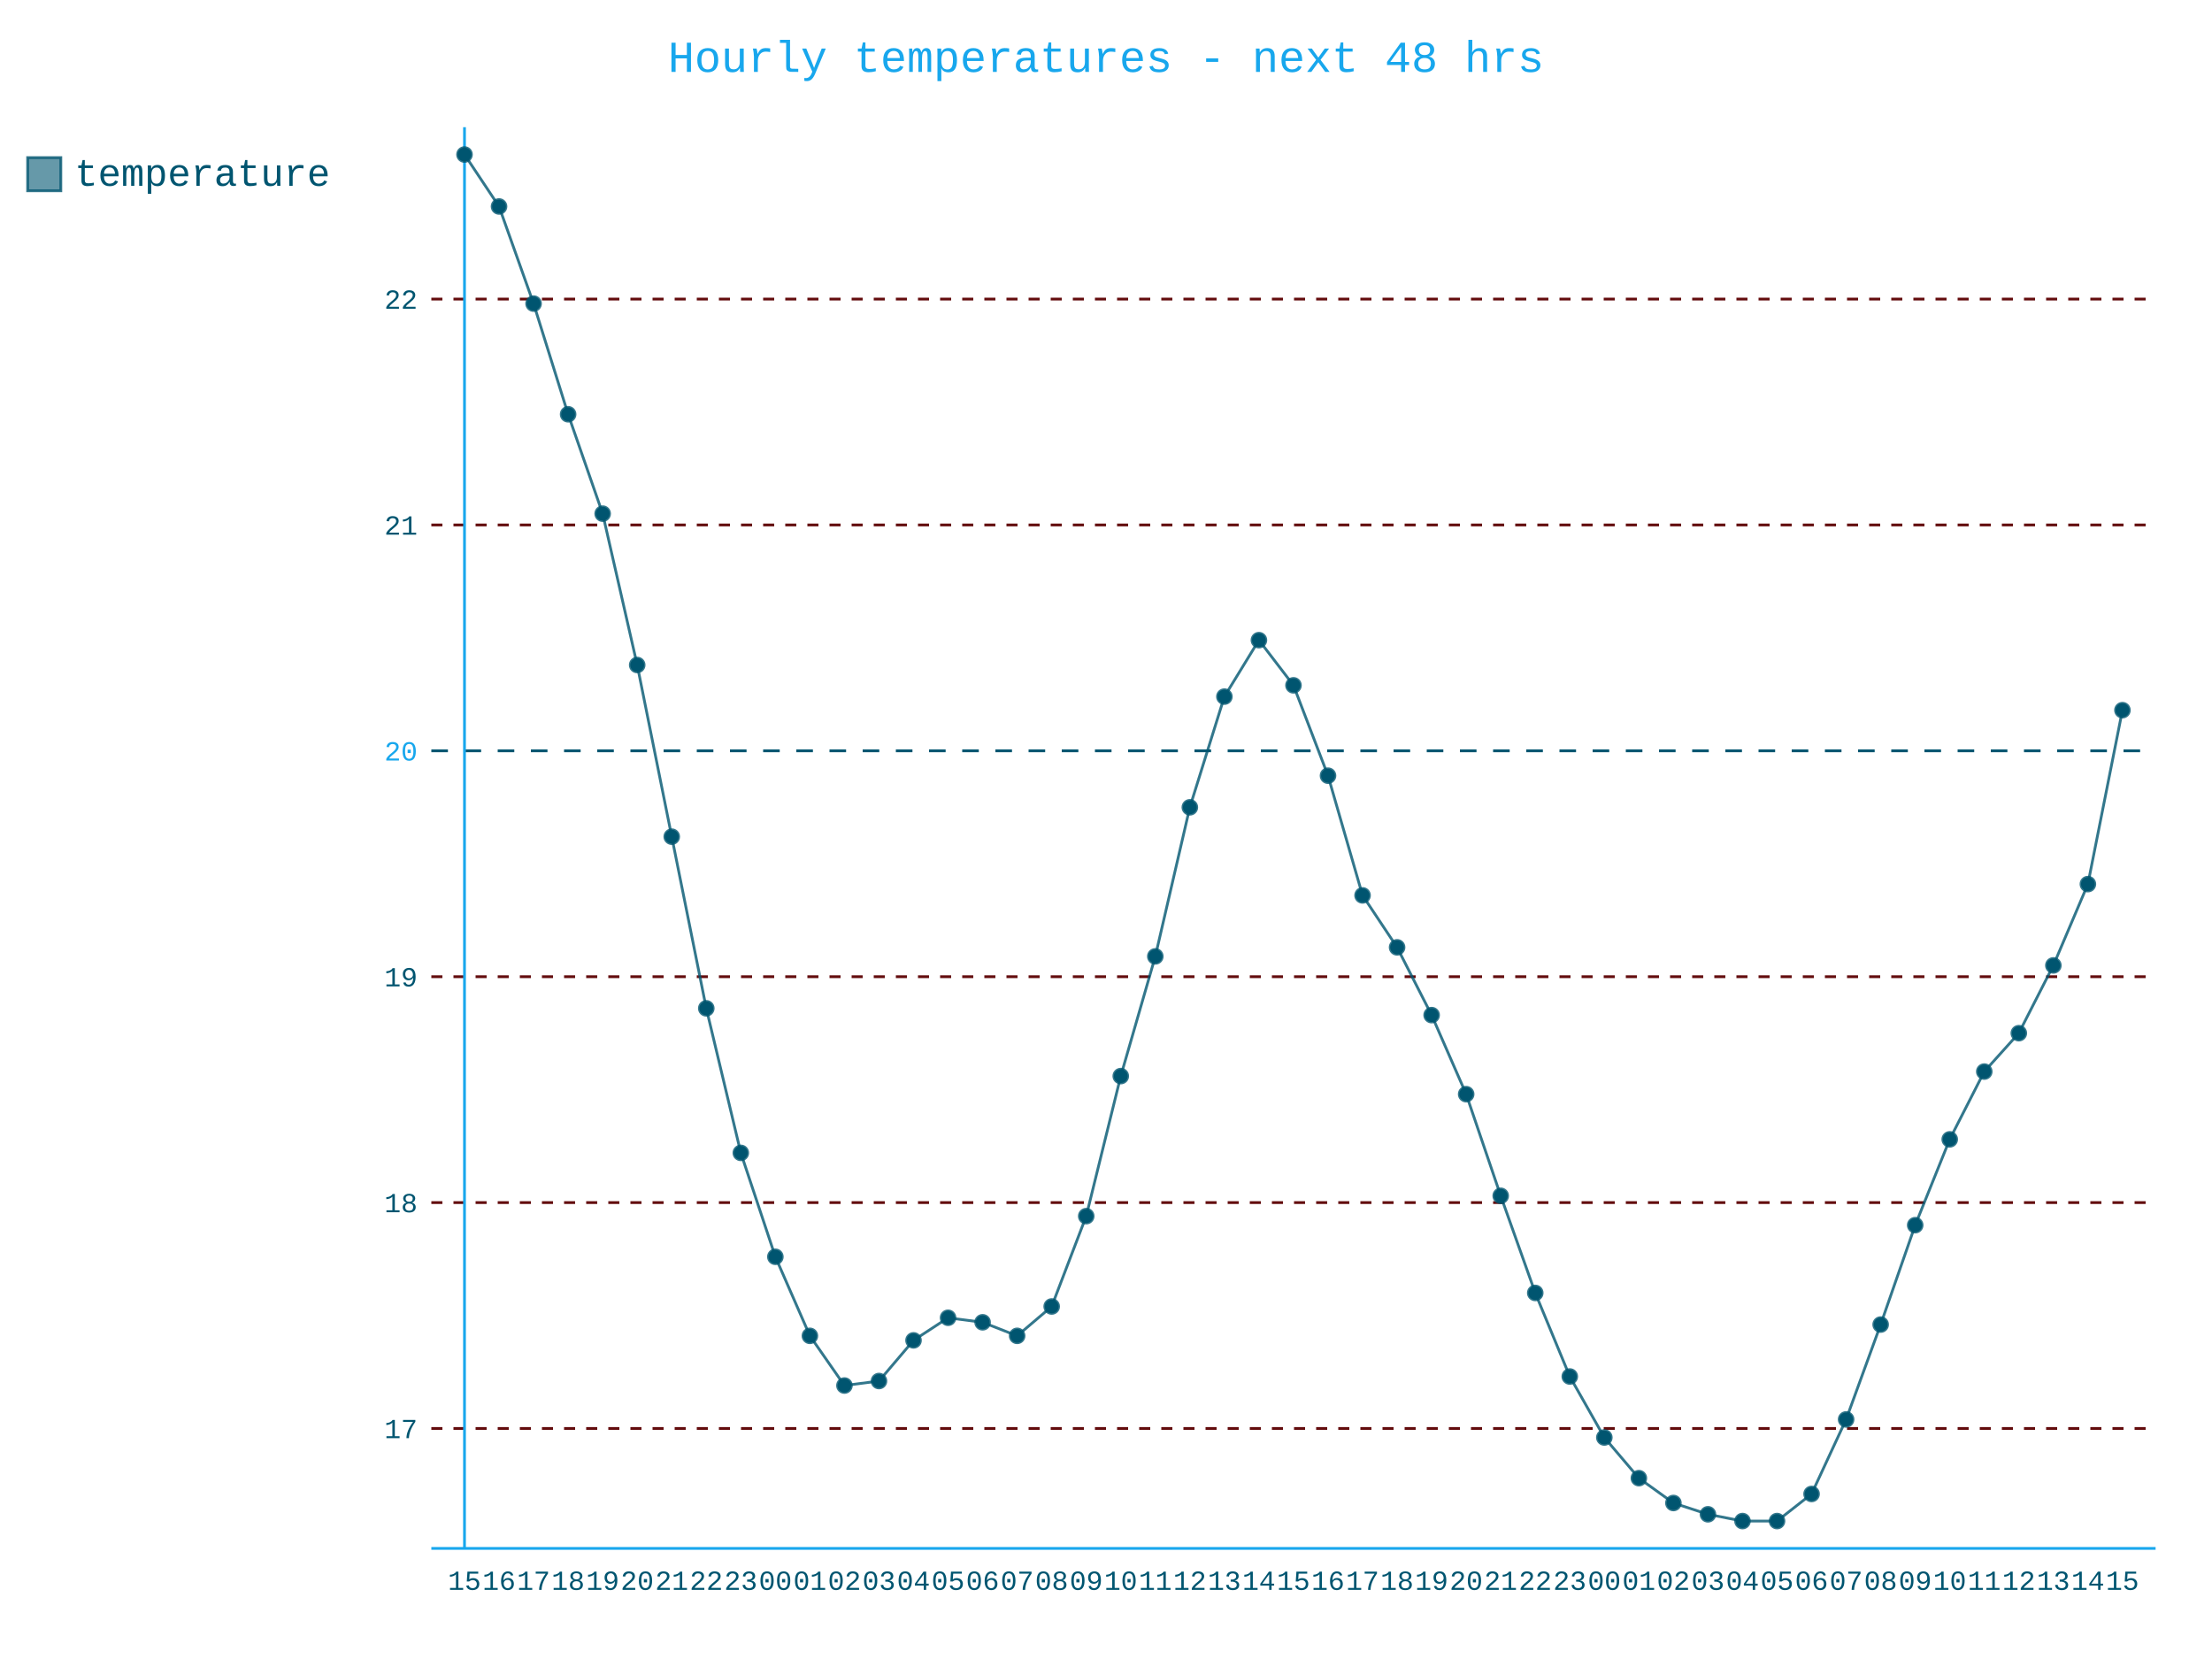
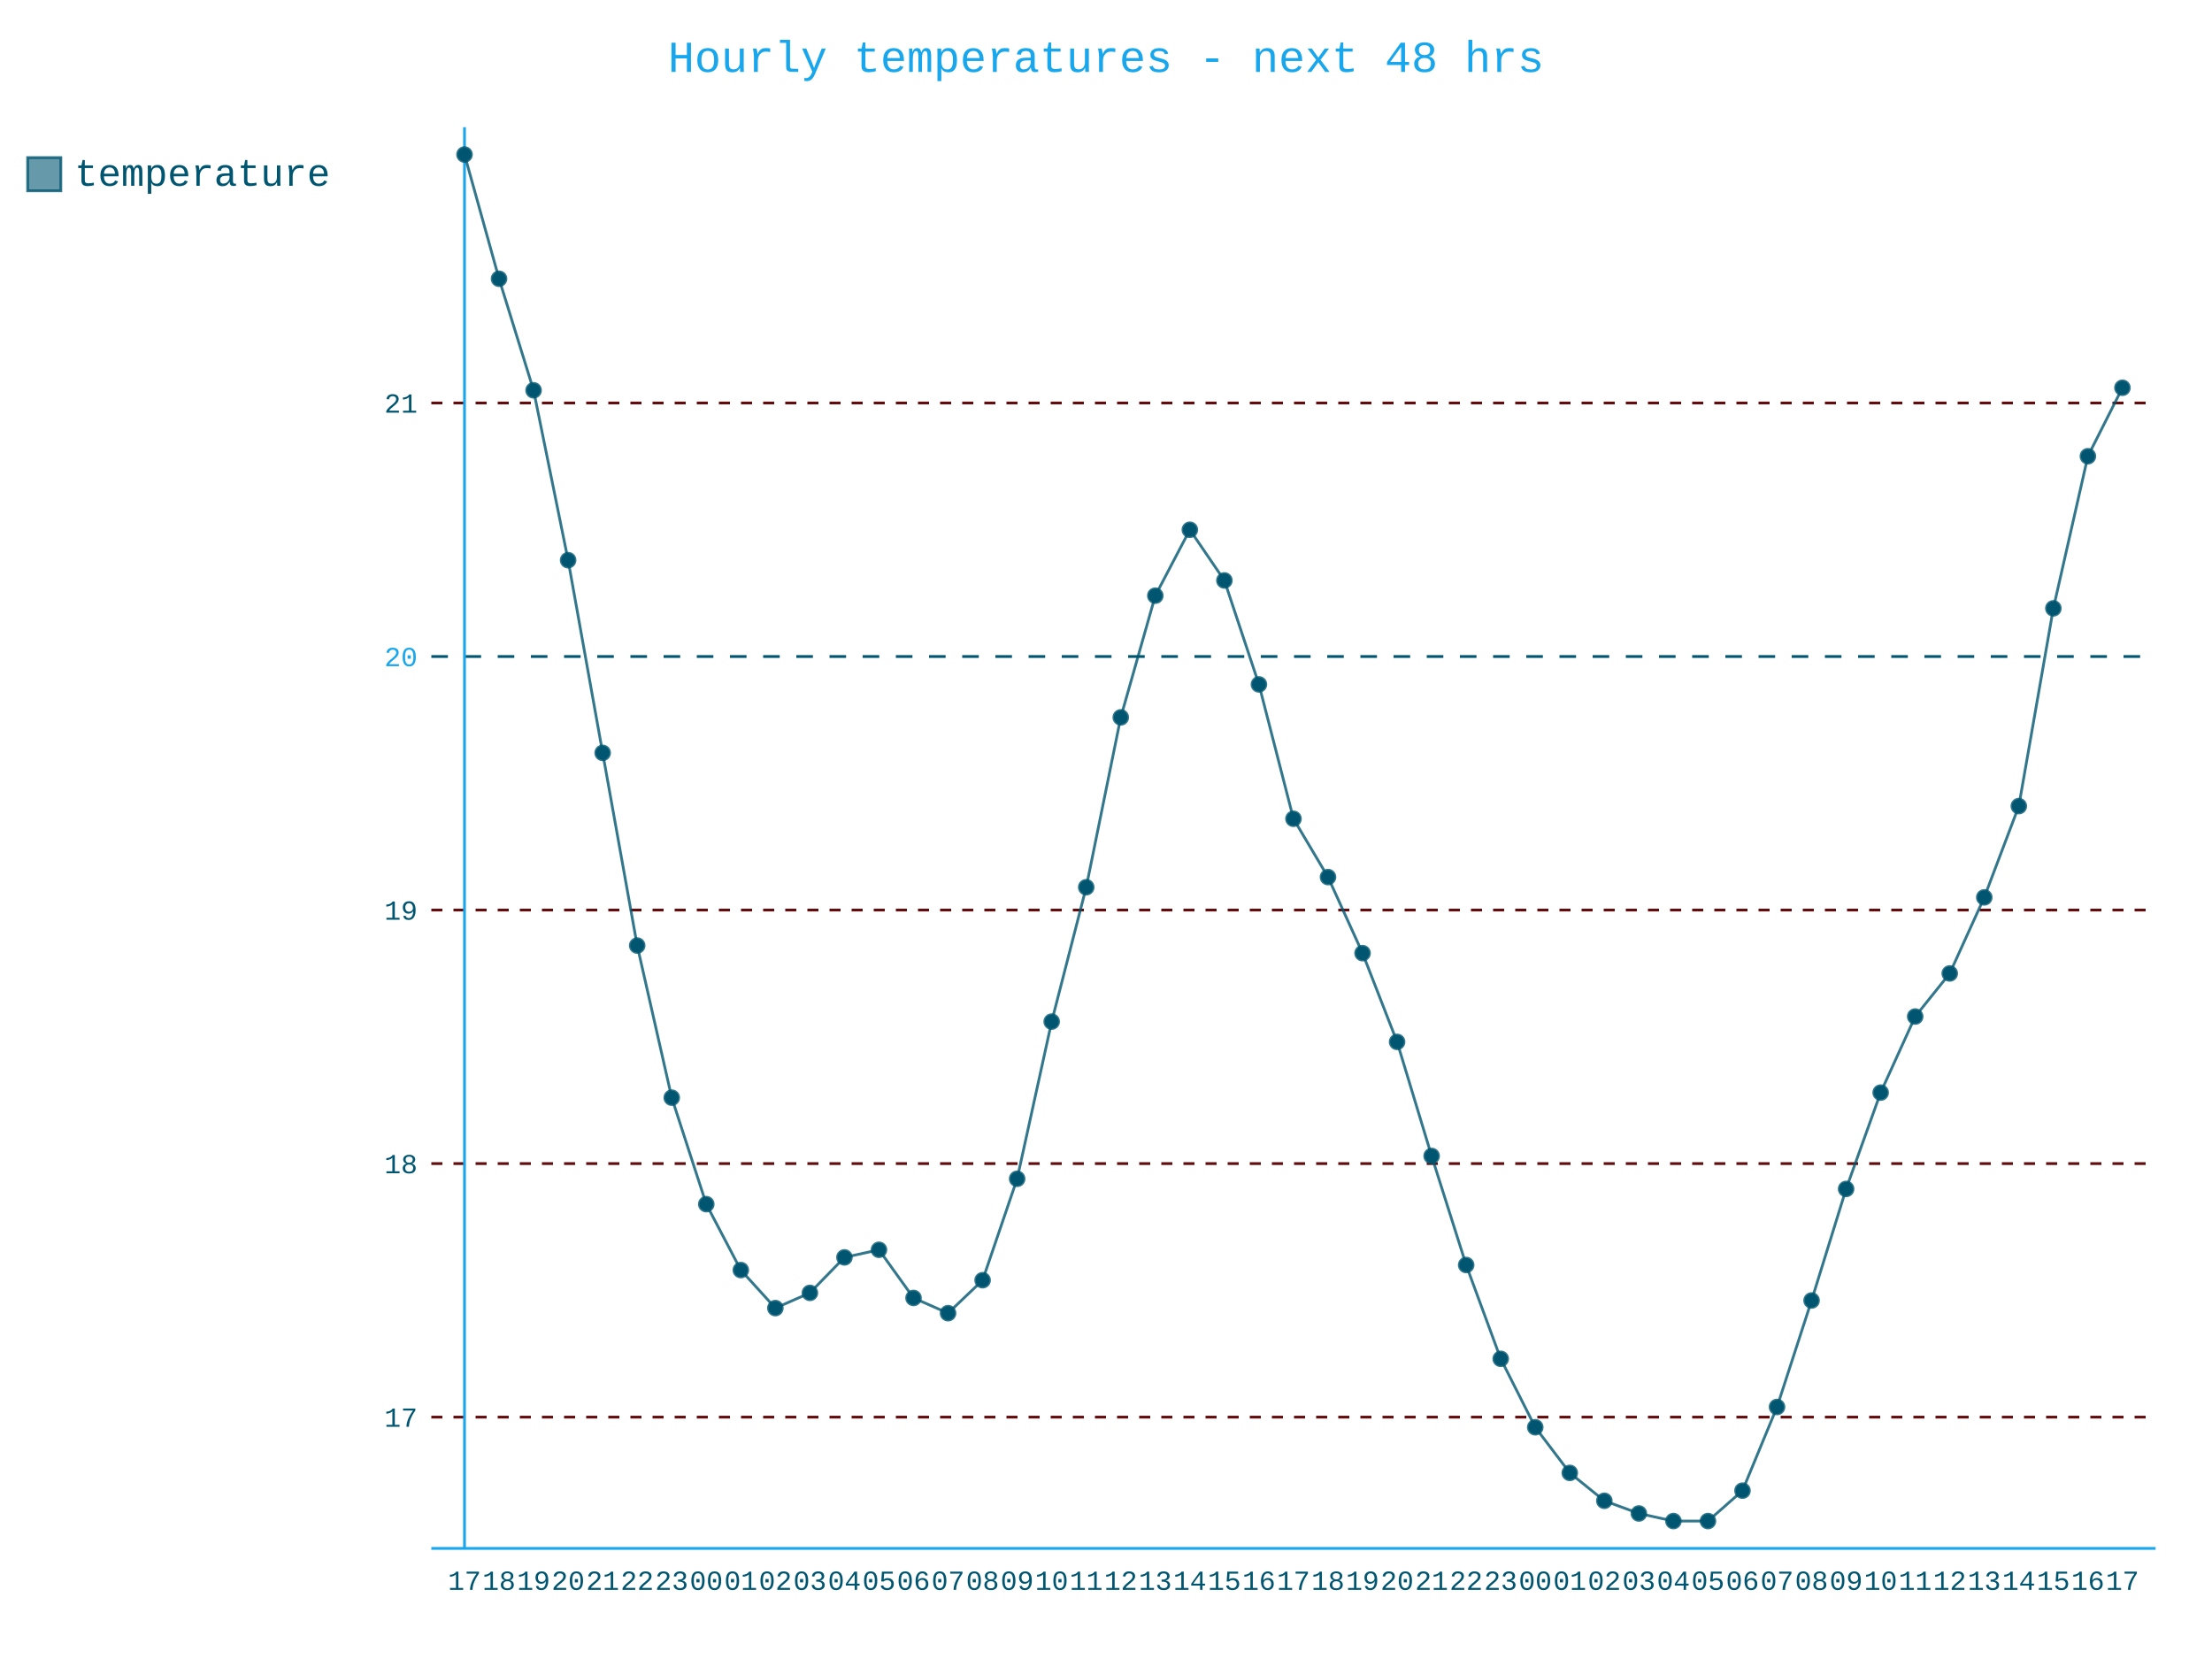
- <svg xmlns="http://www.w3.org/2000/svg" id="chart-7c306107-2ef1-4b0f-901f-8c0a912ba68d" class="pygal-chart" viewBox="0 0 800 600">
+ <svg xmlns="http://www.w3.org/2000/svg" id="chart-6d5132d3-b25d-4223-a571-3beaaca9f2d0" class="pygal-chart" viewBox="0 0 800 600">
  <defs>
-     <style type="text/css">#chart-7c306107-2ef1-4b0f-901f-8c0a912ba68d{-webkit-user-select:none;-webkit-font-smoothing:antialiased;font-family:Consolas,"Liberation Mono",Menlo,Courier,monospace}#chart-7c306107-2ef1-4b0f-901f-8c0a912ba68d .title{font-family:Consolas,"Liberation Mono",Menlo,Courier,monospace;font-size:16px}#chart-7c306107-2ef1-4b0f-901f-8c0a912ba68d .legends .legend text{font-family:Consolas,"Liberation Mono",Menlo,Courier,monospace;font-size:14px}#chart-7c306107-2ef1-4b0f-901f-8c0a912ba68d .axis text{font-family:Consolas,"Liberation Mono",Menlo,Courier,monospace;font-size:10px}#chart-7c306107-2ef1-4b0f-901f-8c0a912ba68d .axis text.major{font-family:Consolas,"Liberation Mono",Menlo,Courier,monospace;font-size:10px}#chart-7c306107-2ef1-4b0f-901f-8c0a912ba68d .text-overlay text.value{font-family:Consolas,"Liberation Mono",Menlo,Courier,monospace;font-size:16px}#chart-7c306107-2ef1-4b0f-901f-8c0a912ba68d .text-overlay text.label{font-family:Consolas,"Liberation Mono",Menlo,Courier,monospace;font-size:10px}#chart-7c306107-2ef1-4b0f-901f-8c0a912ba68d .tooltip{font-family:Consolas,"Liberation Mono",Menlo,Courier,monospace;font-size:14px}#chart-7c306107-2ef1-4b0f-901f-8c0a912ba68d text.no_data{font-family:Consolas,"Liberation Mono",Menlo,Courier,monospace;font-size:64px}
- #chart-7c306107-2ef1-4b0f-901f-8c0a912ba68d{background-color:transparent}#chart-7c306107-2ef1-4b0f-901f-8c0a912ba68d path,#chart-7c306107-2ef1-4b0f-901f-8c0a912ba68d line,#chart-7c306107-2ef1-4b0f-901f-8c0a912ba68d rect,#chart-7c306107-2ef1-4b0f-901f-8c0a912ba68d circle{-webkit-transition:400ms ease-in;-moz-transition:400ms ease-in;transition:400ms ease-in}#chart-7c306107-2ef1-4b0f-901f-8c0a912ba68d .graph &gt; .background{fill:transparent}#chart-7c306107-2ef1-4b0f-901f-8c0a912ba68d .plot &gt; .background{fill:transparent}#chart-7c306107-2ef1-4b0f-901f-8c0a912ba68d .graph{fill:#005570}#chart-7c306107-2ef1-4b0f-901f-8c0a912ba68d text.no_data{fill:#18a7ed}#chart-7c306107-2ef1-4b0f-901f-8c0a912ba68d .title{fill:#18a7ed}#chart-7c306107-2ef1-4b0f-901f-8c0a912ba68d .legends .legend text{fill:#005570}#chart-7c306107-2ef1-4b0f-901f-8c0a912ba68d .legends .legend:hover text{fill:#18a7ed}#chart-7c306107-2ef1-4b0f-901f-8c0a912ba68d .axis .line{stroke:#18a7ed}#chart-7c306107-2ef1-4b0f-901f-8c0a912ba68d .axis .guide.line{stroke:#630C0D}#chart-7c306107-2ef1-4b0f-901f-8c0a912ba68d .axis .major.line{stroke:#005570}#chart-7c306107-2ef1-4b0f-901f-8c0a912ba68d .axis text.major{fill:#18a7ed}#chart-7c306107-2ef1-4b0f-901f-8c0a912ba68d .axis.y .guides:hover .guide.line,#chart-7c306107-2ef1-4b0f-901f-8c0a912ba68d .line-graph .axis.x .guides:hover .guide.line,#chart-7c306107-2ef1-4b0f-901f-8c0a912ba68d .stackedline-graph .axis.x .guides:hover .guide.line,#chart-7c306107-2ef1-4b0f-901f-8c0a912ba68d .xy-graph .axis.x .guides:hover .guide.line{stroke:#18a7ed}#chart-7c306107-2ef1-4b0f-901f-8c0a912ba68d .axis .guides:hover text{fill:#18a7ed}#chart-7c306107-2ef1-4b0f-901f-8c0a912ba68d .reactive{fill-opacity:.6;stroke-opacity:.8}#chart-7c306107-2ef1-4b0f-901f-8c0a912ba68d .ci{stroke:#005570}#chart-7c306107-2ef1-4b0f-901f-8c0a912ba68d .reactive.active,#chart-7c306107-2ef1-4b0f-901f-8c0a912ba68d .active .reactive{fill-opacity:.9;stroke-opacity:.9;stroke-width:4}#chart-7c306107-2ef1-4b0f-901f-8c0a912ba68d .ci .reactive.active{stroke-width:1.5}#chart-7c306107-2ef1-4b0f-901f-8c0a912ba68d .series text{fill:#18a7ed}#chart-7c306107-2ef1-4b0f-901f-8c0a912ba68d .tooltip rect{fill:transparent;stroke:#18a7ed;-webkit-transition:opacity 400ms ease-in;-moz-transition:opacity 400ms ease-in;transition:opacity 400ms ease-in}#chart-7c306107-2ef1-4b0f-901f-8c0a912ba68d .tooltip .label{fill:#005570}#chart-7c306107-2ef1-4b0f-901f-8c0a912ba68d .tooltip .label{fill:#005570}#chart-7c306107-2ef1-4b0f-901f-8c0a912ba68d .tooltip .legend{font-size:.8em;fill:#630C0D}#chart-7c306107-2ef1-4b0f-901f-8c0a912ba68d .tooltip .x_label{font-size:.6em;fill:#18a7ed}#chart-7c306107-2ef1-4b0f-901f-8c0a912ba68d .tooltip .xlink{font-size:.5em;text-decoration:underline}#chart-7c306107-2ef1-4b0f-901f-8c0a912ba68d .tooltip .value{font-size:1.5em}#chart-7c306107-2ef1-4b0f-901f-8c0a912ba68d .bound{font-size:.5em}#chart-7c306107-2ef1-4b0f-901f-8c0a912ba68d .max-value{font-size:.75em;fill:#630C0D}#chart-7c306107-2ef1-4b0f-901f-8c0a912ba68d .map-element{fill:transparent;stroke:#630C0D !important}#chart-7c306107-2ef1-4b0f-901f-8c0a912ba68d .map-element .reactive{fill-opacity:inherit;stroke-opacity:inherit}#chart-7c306107-2ef1-4b0f-901f-8c0a912ba68d .color-0,#chart-7c306107-2ef1-4b0f-901f-8c0a912ba68d .color-0 a:visited{stroke:#005570;fill:#005570}#chart-7c306107-2ef1-4b0f-901f-8c0a912ba68d .text-overlay .color-0 text{fill:black}
- #chart-7c306107-2ef1-4b0f-901f-8c0a912ba68d text.no_data{text-anchor:middle}#chart-7c306107-2ef1-4b0f-901f-8c0a912ba68d .guide.line{fill:none}#chart-7c306107-2ef1-4b0f-901f-8c0a912ba68d .centered{text-anchor:middle}#chart-7c306107-2ef1-4b0f-901f-8c0a912ba68d .title{text-anchor:middle}#chart-7c306107-2ef1-4b0f-901f-8c0a912ba68d .legends .legend text{fill-opacity:1}#chart-7c306107-2ef1-4b0f-901f-8c0a912ba68d .axis.x text{text-anchor:middle}#chart-7c306107-2ef1-4b0f-901f-8c0a912ba68d .axis.x:not(.web) text[transform]{text-anchor:start}#chart-7c306107-2ef1-4b0f-901f-8c0a912ba68d .axis.x:not(.web) text[transform].backwards{text-anchor:end}#chart-7c306107-2ef1-4b0f-901f-8c0a912ba68d .axis.y text{text-anchor:end}#chart-7c306107-2ef1-4b0f-901f-8c0a912ba68d .axis.y text[transform].backwards{text-anchor:start}#chart-7c306107-2ef1-4b0f-901f-8c0a912ba68d .axis.y2 text{text-anchor:start}#chart-7c306107-2ef1-4b0f-901f-8c0a912ba68d .axis.y2 text[transform].backwards{text-anchor:end}#chart-7c306107-2ef1-4b0f-901f-8c0a912ba68d .axis .guide.line{stroke-dasharray:4,4}#chart-7c306107-2ef1-4b0f-901f-8c0a912ba68d .axis .major.guide.line{stroke-dasharray:6,6}#chart-7c306107-2ef1-4b0f-901f-8c0a912ba68d .horizontal .axis.y .guide.line,#chart-7c306107-2ef1-4b0f-901f-8c0a912ba68d .horizontal .axis.y2 .guide.line,#chart-7c306107-2ef1-4b0f-901f-8c0a912ba68d .vertical .axis.x .guide.line{opacity:0}#chart-7c306107-2ef1-4b0f-901f-8c0a912ba68d .horizontal .axis.always_show .guide.line,#chart-7c306107-2ef1-4b0f-901f-8c0a912ba68d .vertical .axis.always_show .guide.line{opacity:1 !important}#chart-7c306107-2ef1-4b0f-901f-8c0a912ba68d .axis.y .guides:hover .guide.line,#chart-7c306107-2ef1-4b0f-901f-8c0a912ba68d .axis.y2 .guides:hover .guide.line,#chart-7c306107-2ef1-4b0f-901f-8c0a912ba68d .axis.x .guides:hover .guide.line{opacity:1}#chart-7c306107-2ef1-4b0f-901f-8c0a912ba68d .axis .guides:hover text{opacity:1}#chart-7c306107-2ef1-4b0f-901f-8c0a912ba68d .nofill{fill:none}#chart-7c306107-2ef1-4b0f-901f-8c0a912ba68d .subtle-fill{fill-opacity:.2}#chart-7c306107-2ef1-4b0f-901f-8c0a912ba68d .dot{stroke-width:1px;fill-opacity:1}#chart-7c306107-2ef1-4b0f-901f-8c0a912ba68d .dot.active{stroke-width:5px}#chart-7c306107-2ef1-4b0f-901f-8c0a912ba68d .dot.negative{fill:transparent}#chart-7c306107-2ef1-4b0f-901f-8c0a912ba68d text,#chart-7c306107-2ef1-4b0f-901f-8c0a912ba68d tspan{stroke:none !important}#chart-7c306107-2ef1-4b0f-901f-8c0a912ba68d .series text.active{opacity:1}#chart-7c306107-2ef1-4b0f-901f-8c0a912ba68d .tooltip rect{fill-opacity:.95;stroke-width:.5}#chart-7c306107-2ef1-4b0f-901f-8c0a912ba68d .tooltip text{fill-opacity:1}#chart-7c306107-2ef1-4b0f-901f-8c0a912ba68d .showable{visibility:hidden}#chart-7c306107-2ef1-4b0f-901f-8c0a912ba68d .showable.shown{visibility:visible}#chart-7c306107-2ef1-4b0f-901f-8c0a912ba68d .gauge-background{fill:rgba(229,229,229,1);stroke:none}#chart-7c306107-2ef1-4b0f-901f-8c0a912ba68d .bg-lines{stroke:transparent;stroke-width:2px}</style>
+     <style type="text/css">#chart-6d5132d3-b25d-4223-a571-3beaaca9f2d0{-webkit-user-select:none;-webkit-font-smoothing:antialiased;font-family:Consolas,"Liberation Mono",Menlo,Courier,monospace}#chart-6d5132d3-b25d-4223-a571-3beaaca9f2d0 .title{font-family:Consolas,"Liberation Mono",Menlo,Courier,monospace;font-size:16px}#chart-6d5132d3-b25d-4223-a571-3beaaca9f2d0 .legends .legend text{font-family:Consolas,"Liberation Mono",Menlo,Courier,monospace;font-size:14px}#chart-6d5132d3-b25d-4223-a571-3beaaca9f2d0 .axis text{font-family:Consolas,"Liberation Mono",Menlo,Courier,monospace;font-size:10px}#chart-6d5132d3-b25d-4223-a571-3beaaca9f2d0 .axis text.major{font-family:Consolas,"Liberation Mono",Menlo,Courier,monospace;font-size:10px}#chart-6d5132d3-b25d-4223-a571-3beaaca9f2d0 .text-overlay text.value{font-family:Consolas,"Liberation Mono",Menlo,Courier,monospace;font-size:16px}#chart-6d5132d3-b25d-4223-a571-3beaaca9f2d0 .text-overlay text.label{font-family:Consolas,"Liberation Mono",Menlo,Courier,monospace;font-size:10px}#chart-6d5132d3-b25d-4223-a571-3beaaca9f2d0 .tooltip{font-family:Consolas,"Liberation Mono",Menlo,Courier,monospace;font-size:14px}#chart-6d5132d3-b25d-4223-a571-3beaaca9f2d0 text.no_data{font-family:Consolas,"Liberation Mono",Menlo,Courier,monospace;font-size:64px}
+ #chart-6d5132d3-b25d-4223-a571-3beaaca9f2d0{background-color:transparent}#chart-6d5132d3-b25d-4223-a571-3beaaca9f2d0 path,#chart-6d5132d3-b25d-4223-a571-3beaaca9f2d0 line,#chart-6d5132d3-b25d-4223-a571-3beaaca9f2d0 rect,#chart-6d5132d3-b25d-4223-a571-3beaaca9f2d0 circle{-webkit-transition:400ms ease-in;-moz-transition:400ms ease-in;transition:400ms ease-in}#chart-6d5132d3-b25d-4223-a571-3beaaca9f2d0 .graph &gt; .background{fill:transparent}#chart-6d5132d3-b25d-4223-a571-3beaaca9f2d0 .plot &gt; .background{fill:transparent}#chart-6d5132d3-b25d-4223-a571-3beaaca9f2d0 .graph{fill:#005570}#chart-6d5132d3-b25d-4223-a571-3beaaca9f2d0 text.no_data{fill:#18a7ed}#chart-6d5132d3-b25d-4223-a571-3beaaca9f2d0 .title{fill:#18a7ed}#chart-6d5132d3-b25d-4223-a571-3beaaca9f2d0 .legends .legend text{fill:#005570}#chart-6d5132d3-b25d-4223-a571-3beaaca9f2d0 .legends .legend:hover text{fill:#18a7ed}#chart-6d5132d3-b25d-4223-a571-3beaaca9f2d0 .axis .line{stroke:#18a7ed}#chart-6d5132d3-b25d-4223-a571-3beaaca9f2d0 .axis .guide.line{stroke:#630C0D}#chart-6d5132d3-b25d-4223-a571-3beaaca9f2d0 .axis .major.line{stroke:#005570}#chart-6d5132d3-b25d-4223-a571-3beaaca9f2d0 .axis text.major{fill:#18a7ed}#chart-6d5132d3-b25d-4223-a571-3beaaca9f2d0 .axis.y .guides:hover .guide.line,#chart-6d5132d3-b25d-4223-a571-3beaaca9f2d0 .line-graph .axis.x .guides:hover .guide.line,#chart-6d5132d3-b25d-4223-a571-3beaaca9f2d0 .stackedline-graph .axis.x .guides:hover .guide.line,#chart-6d5132d3-b25d-4223-a571-3beaaca9f2d0 .xy-graph .axis.x .guides:hover .guide.line{stroke:#18a7ed}#chart-6d5132d3-b25d-4223-a571-3beaaca9f2d0 .axis .guides:hover text{fill:#18a7ed}#chart-6d5132d3-b25d-4223-a571-3beaaca9f2d0 .reactive{fill-opacity:.6;stroke-opacity:.8}#chart-6d5132d3-b25d-4223-a571-3beaaca9f2d0 .ci{stroke:#005570}#chart-6d5132d3-b25d-4223-a571-3beaaca9f2d0 .reactive.active,#chart-6d5132d3-b25d-4223-a571-3beaaca9f2d0 .active .reactive{fill-opacity:.9;stroke-opacity:.9;stroke-width:4}#chart-6d5132d3-b25d-4223-a571-3beaaca9f2d0 .ci .reactive.active{stroke-width:1.5}#chart-6d5132d3-b25d-4223-a571-3beaaca9f2d0 .series text{fill:#18a7ed}#chart-6d5132d3-b25d-4223-a571-3beaaca9f2d0 .tooltip rect{fill:transparent;stroke:#18a7ed;-webkit-transition:opacity 400ms ease-in;-moz-transition:opacity 400ms ease-in;transition:opacity 400ms ease-in}#chart-6d5132d3-b25d-4223-a571-3beaaca9f2d0 .tooltip .label{fill:#005570}#chart-6d5132d3-b25d-4223-a571-3beaaca9f2d0 .tooltip .label{fill:#005570}#chart-6d5132d3-b25d-4223-a571-3beaaca9f2d0 .tooltip .legend{font-size:.8em;fill:#630C0D}#chart-6d5132d3-b25d-4223-a571-3beaaca9f2d0 .tooltip .x_label{font-size:.6em;fill:#18a7ed}#chart-6d5132d3-b25d-4223-a571-3beaaca9f2d0 .tooltip .xlink{font-size:.5em;text-decoration:underline}#chart-6d5132d3-b25d-4223-a571-3beaaca9f2d0 .tooltip .value{font-size:1.5em}#chart-6d5132d3-b25d-4223-a571-3beaaca9f2d0 .bound{font-size:.5em}#chart-6d5132d3-b25d-4223-a571-3beaaca9f2d0 .max-value{font-size:.75em;fill:#630C0D}#chart-6d5132d3-b25d-4223-a571-3beaaca9f2d0 .map-element{fill:transparent;stroke:#630C0D !important}#chart-6d5132d3-b25d-4223-a571-3beaaca9f2d0 .map-element .reactive{fill-opacity:inherit;stroke-opacity:inherit}#chart-6d5132d3-b25d-4223-a571-3beaaca9f2d0 .color-0,#chart-6d5132d3-b25d-4223-a571-3beaaca9f2d0 .color-0 a:visited{stroke:#005570;fill:#005570}#chart-6d5132d3-b25d-4223-a571-3beaaca9f2d0 .text-overlay .color-0 text{fill:black}
+ #chart-6d5132d3-b25d-4223-a571-3beaaca9f2d0 text.no_data{text-anchor:middle}#chart-6d5132d3-b25d-4223-a571-3beaaca9f2d0 .guide.line{fill:none}#chart-6d5132d3-b25d-4223-a571-3beaaca9f2d0 .centered{text-anchor:middle}#chart-6d5132d3-b25d-4223-a571-3beaaca9f2d0 .title{text-anchor:middle}#chart-6d5132d3-b25d-4223-a571-3beaaca9f2d0 .legends .legend text{fill-opacity:1}#chart-6d5132d3-b25d-4223-a571-3beaaca9f2d0 .axis.x text{text-anchor:middle}#chart-6d5132d3-b25d-4223-a571-3beaaca9f2d0 .axis.x:not(.web) text[transform]{text-anchor:start}#chart-6d5132d3-b25d-4223-a571-3beaaca9f2d0 .axis.x:not(.web) text[transform].backwards{text-anchor:end}#chart-6d5132d3-b25d-4223-a571-3beaaca9f2d0 .axis.y text{text-anchor:end}#chart-6d5132d3-b25d-4223-a571-3beaaca9f2d0 .axis.y text[transform].backwards{text-anchor:start}#chart-6d5132d3-b25d-4223-a571-3beaaca9f2d0 .axis.y2 text{text-anchor:start}#chart-6d5132d3-b25d-4223-a571-3beaaca9f2d0 .axis.y2 text[transform].backwards{text-anchor:end}#chart-6d5132d3-b25d-4223-a571-3beaaca9f2d0 .axis .guide.line{stroke-dasharray:4,4}#chart-6d5132d3-b25d-4223-a571-3beaaca9f2d0 .axis .major.guide.line{stroke-dasharray:6,6}#chart-6d5132d3-b25d-4223-a571-3beaaca9f2d0 .horizontal .axis.y .guide.line,#chart-6d5132d3-b25d-4223-a571-3beaaca9f2d0 .horizontal .axis.y2 .guide.line,#chart-6d5132d3-b25d-4223-a571-3beaaca9f2d0 .vertical .axis.x .guide.line{opacity:0}#chart-6d5132d3-b25d-4223-a571-3beaaca9f2d0 .horizontal .axis.always_show .guide.line,#chart-6d5132d3-b25d-4223-a571-3beaaca9f2d0 .vertical .axis.always_show .guide.line{opacity:1 !important}#chart-6d5132d3-b25d-4223-a571-3beaaca9f2d0 .axis.y .guides:hover .guide.line,#chart-6d5132d3-b25d-4223-a571-3beaaca9f2d0 .axis.y2 .guides:hover .guide.line,#chart-6d5132d3-b25d-4223-a571-3beaaca9f2d0 .axis.x .guides:hover .guide.line{opacity:1}#chart-6d5132d3-b25d-4223-a571-3beaaca9f2d0 .axis .guides:hover text{opacity:1}#chart-6d5132d3-b25d-4223-a571-3beaaca9f2d0 .nofill{fill:none}#chart-6d5132d3-b25d-4223-a571-3beaaca9f2d0 .subtle-fill{fill-opacity:.2}#chart-6d5132d3-b25d-4223-a571-3beaaca9f2d0 .dot{stroke-width:1px;fill-opacity:1}#chart-6d5132d3-b25d-4223-a571-3beaaca9f2d0 .dot.active{stroke-width:5px}#chart-6d5132d3-b25d-4223-a571-3beaaca9f2d0 .dot.negative{fill:transparent}#chart-6d5132d3-b25d-4223-a571-3beaaca9f2d0 text,#chart-6d5132d3-b25d-4223-a571-3beaaca9f2d0 tspan{stroke:none !important}#chart-6d5132d3-b25d-4223-a571-3beaaca9f2d0 .series text.active{opacity:1}#chart-6d5132d3-b25d-4223-a571-3beaaca9f2d0 .tooltip rect{fill-opacity:.95;stroke-width:.5}#chart-6d5132d3-b25d-4223-a571-3beaaca9f2d0 .tooltip text{fill-opacity:1}#chart-6d5132d3-b25d-4223-a571-3beaaca9f2d0 .showable{visibility:hidden}#chart-6d5132d3-b25d-4223-a571-3beaaca9f2d0 .showable.shown{visibility:visible}#chart-6d5132d3-b25d-4223-a571-3beaaca9f2d0 .gauge-background{fill:rgba(229,229,229,1);stroke:none}#chart-6d5132d3-b25d-4223-a571-3beaaca9f2d0 .bg-lines{stroke:transparent;stroke-width:2px}</style>
  </defs>
  <g class="graph line-graph vertical">
    <rect class="background" height="600" width="800" x="0" y="0" />
    <g class="plot" transform="translate(156, 46)">
      <rect class="background" height="514" width="623.6" x="0" y="0" />
      <g class="axis y always_show">
        <path class="line" d="M0 514 h623.6" />
        <g class="guides">
-           <path class="guide line" d="M0 470.622 h623.6" />
-           <text class="" x="-5" y="474.122">17</text>
-         </g>
-         <g class="guides">
-           <path class="guide line" d="M0 388.931 h623.6" />
-           <text class="" x="-5" y="392.431">18</text>
-         </g>
-         <g class="guides">
-           <path class="guide line" d="M0 307.24 h623.6" />
-           <text class="" x="-5" y="310.74">19</text>
-         </g>
-         <g class="guides">
-           <path class="major guide line" d="M0 225.549 h623.6" />
-           <text class="major" x="-5" y="229.049">20</text>
-         </g>
-         <g class="guides">
-           <path class="guide line" d="M0 143.858 h623.6" />
-           <text class="" x="-5" y="147.358">21</text>
-         </g>
-         <g class="guides">
-           <path class="guide line" d="M0 62.167 h623.6" />
-           <text class="" x="-5" y="65.667">22</text>
+           <path class="guide line" d="M0 466.521 h623.6" />
+           <text class="" x="-5" y="470.021">17</text>
+         </g>
+         <g class="guides">
+           <path class="guide line" d="M0 374.827 h623.6" />
+           <text class="" x="-5" y="378.327">18</text>
+         </g>
+         <g class="guides">
+           <path class="guide line" d="M0 283.133 h623.6" />
+           <text class="" x="-5" y="286.633">19</text>
+         </g>
+         <g class="guides">
+           <path class="major guide line" d="M0 191.439 h623.6" />
+           <text class="major" x="-5" y="194.939">20</text>
+         </g>
+         <g class="guides">
+           <path class="guide line" d="M0 99.745 h623.6" />
+           <text class="" x="-5" y="103.245">21</text>
        </g>
      </g>
      <g class="axis x">
        <g class="guides">
          <path class="line" d="M11.992 0 v514" />
-           <text class="" x="11.992" y="529.0">15</text>
+           <text class="" x="11.992" y="529.0">17</text>
        </g>
        <g class="guides">
          <path class="guide line" d="M24.484 0 v514" />
-           <text class="" x="24.484" y="529.0">16</text>
+           <text class="" x="24.484" y="529.0">18</text>
        </g>
        <g class="guides">
          <path class="guide line" d="M36.976 0 v514" />
-           <text class="" x="36.976" y="529.0">17</text>
+           <text class="" x="36.976" y="529.0">19</text>
        </g>
        <g class="guides">
          <path class="guide line" d="M49.468 0 v514" />
-           <text class="" x="49.468" y="529.0">18</text>
+           <text class="" x="49.468" y="529.0">20</text>
        </g>
        <g class="guides">
          <path class="guide line" d="M61.96 0 v514" />
-           <text class="" x="61.96" y="529.0">19</text>
+           <text class="" x="61.96" y="529.0">21</text>
        </g>
        <g class="guides">
          <path class="guide line" d="M74.452 0 v514" />
-           <text class="" x="74.452" y="529.0">20</text>
+           <text class="" x="74.452" y="529.0">22</text>
        </g>
        <g class="guides">
          <path class="guide line" d="M86.944 0 v514" />
-           <text class="" x="86.944" y="529.0">21</text>
+           <text class="" x="86.944" y="529.0">23</text>
        </g>
        <g class="guides">
          <path class="guide line" d="M99.436 0 v514" />
-           <text class="" x="99.436" y="529.0">22</text>
+           <text class="" x="99.436" y="529.0">00</text>
        </g>
        <g class="guides">
          <path class="guide line" d="M111.928 0 v514" />
-           <text class="" x="111.928" y="529.0">23</text>
+           <text class="" x="111.928" y="529.0">01</text>
        </g>
        <g class="guides">
          <path class="guide line" d="M124.42 0 v514" />
-           <text class="" x="124.42" y="529.0">00</text>
+           <text class="" x="124.42" y="529.0">02</text>
        </g>
        <g class="guides">
          <path class="guide line" d="M136.912 0 v514" />
-           <text class="" x="136.912" y="529.0">01</text>
+           <text class="" x="136.912" y="529.0">03</text>
        </g>
        <g class="guides">
          <path class="guide line" d="M149.404 0 v514" />
-           <text class="" x="149.404" y="529.0">02</text>
+           <text class="" x="149.404" y="529.0">04</text>
        </g>
        <g class="guides">
          <path class="guide line" d="M161.896 0 v514" />
-           <text class="" x="161.896" y="529.0">03</text>
+           <text class="" x="161.896" y="529.0">05</text>
        </g>
        <g class="guides">
          <path class="guide line" d="M174.388 0 v514" />
-           <text class="" x="174.388" y="529.0">04</text>
+           <text class="" x="174.388" y="529.0">06</text>
        </g>
        <g class="guides">
          <path class="guide line" d="M186.88 0 v514" />
-           <text class="" x="186.88" y="529.0">05</text>
+           <text class="" x="186.88" y="529.0">07</text>
        </g>
        <g class="guides">
          <path class="guide line" d="M199.372 0 v514" />
-           <text class="" x="199.372" y="529.0">06</text>
+           <text class="" x="199.372" y="529.0">08</text>
        </g>
        <g class="guides">
          <path class="guide line" d="M211.864 0 v514" />
-           <text class="" x="211.864" y="529.0">07</text>
+           <text class="" x="211.864" y="529.0">09</text>
        </g>
        <g class="guides">
          <path class="guide line" d="M224.356 0 v514" />
-           <text class="" x="224.356" y="529.0">08</text>
+           <text class="" x="224.356" y="529.0">10</text>
        </g>
        <g class="guides">
          <path class="guide line" d="M236.848 0 v514" />
-           <text class="" x="236.848" y="529.0">09</text>
+           <text class="" x="236.848" y="529.0">11</text>
        </g>
        <g class="guides">
          <path class="guide line" d="M249.34 0 v514" />
-           <text class="" x="249.34" y="529.0">10</text>
+           <text class="" x="249.34" y="529.0">12</text>
        </g>
        <g class="guides">
          <path class="guide line" d="M261.832 0 v514" />
-           <text class="" x="261.832" y="529.0">11</text>
+           <text class="" x="261.832" y="529.0">13</text>
        </g>
        <g class="guides">
          <path class="guide line" d="M274.324 0 v514" />
-           <text class="" x="274.324" y="529.0">12</text>
+           <text class="" x="274.324" y="529.0">14</text>
        </g>
        <g class="guides">
          <path class="guide line" d="M286.816 0 v514" />
-           <text class="" x="286.816" y="529.0">13</text>
+           <text class="" x="286.816" y="529.0">15</text>
        </g>
        <g class="guides">
          <path class="guide line" d="M299.308 0 v514" />
-           <text class="" x="299.308" y="529.0">14</text>
+           <text class="" x="299.308" y="529.0">16</text>
        </g>
        <g class="guides">
          <path class="guide line" d="M311.8 0 v514" />
-           <text class="" x="311.8" y="529.0">15</text>
+           <text class="" x="311.8" y="529.0">17</text>
        </g>
        <g class="guides">
          <path class="guide line" d="M324.292 0 v514" />
-           <text class="" x="324.292" y="529.0">16</text>
+           <text class="" x="324.292" y="529.0">18</text>
        </g>
        <g class="guides">
          <path class="guide line" d="M336.784 0 v514" />
-           <text class="" x="336.784" y="529.0">17</text>
+           <text class="" x="336.784" y="529.0">19</text>
        </g>
        <g class="guides">
          <path class="guide line" d="M349.276 0 v514" />
-           <text class="" x="349.276" y="529.0">18</text>
+           <text class="" x="349.276" y="529.0">20</text>
        </g>
        <g class="guides">
          <path class="guide line" d="M361.768 0 v514" />
-           <text class="" x="361.768" y="529.0">19</text>
+           <text class="" x="361.768" y="529.0">21</text>
        </g>
        <g class="guides">
          <path class="guide line" d="M374.26 0 v514" />
-           <text class="" x="374.26" y="529.0">20</text>
+           <text class="" x="374.26" y="529.0">22</text>
        </g>
        <g class="guides">
          <path class="guide line" d="M386.752 0 v514" />
-           <text class="" x="386.752" y="529.0">21</text>
+           <text class="" x="386.752" y="529.0">23</text>
        </g>
        <g class="guides">
          <path class="guide line" d="M399.244 0 v514" />
-           <text class="" x="399.244" y="529.0">22</text>
+           <text class="" x="399.244" y="529.0">00</text>
        </g>
        <g class="guides">
          <path class="guide line" d="M411.736 0 v514" />
-           <text class="" x="411.736" y="529.0">23</text>
+           <text class="" x="411.736" y="529.0">01</text>
        </g>
        <g class="guides">
          <path class="guide line" d="M424.228 0 v514" />
-           <text class="" x="424.228" y="529.0">00</text>
+           <text class="" x="424.228" y="529.0">02</text>
        </g>
        <g class="guides">
          <path class="guide line" d="M436.72 0 v514" />
-           <text class="" x="436.72" y="529.0">01</text>
+           <text class="" x="436.72" y="529.0">03</text>
        </g>
        <g class="guides">
          <path class="guide line" d="M449.212 0 v514" />
-           <text class="" x="449.212" y="529.0">02</text>
+           <text class="" x="449.212" y="529.0">04</text>
        </g>
        <g class="guides">
          <path class="guide line" d="M461.704 0 v514" />
-           <text class="" x="461.704" y="529.0">03</text>
+           <text class="" x="461.704" y="529.0">05</text>
        </g>
        <g class="guides">
          <path class="guide line" d="M474.196 0 v514" />
-           <text class="" x="474.196" y="529.0">04</text>
+           <text class="" x="474.196" y="529.0">06</text>
        </g>
        <g class="guides">
          <path class="guide line" d="M486.688 0 v514" />
-           <text class="" x="486.688" y="529.0">05</text>
+           <text class="" x="486.688" y="529.0">07</text>
        </g>
        <g class="guides">
          <path class="guide line" d="M499.18 0 v514" />
-           <text class="" x="499.18" y="529.0">06</text>
+           <text class="" x="499.18" y="529.0">08</text>
        </g>
        <g class="guides">
          <path class="guide line" d="M511.672 0 v514" />
-           <text class="" x="511.672" y="529.0">07</text>
+           <text class="" x="511.672" y="529.0">09</text>
        </g>
        <g class="guides">
          <path class="guide line" d="M524.164 0 v514" />
-           <text class="" x="524.164" y="529.0">08</text>
+           <text class="" x="524.164" y="529.0">10</text>
        </g>
        <g class="guides">
          <path class="guide line" d="M536.656 0 v514" />
-           <text class="" x="536.656" y="529.0">09</text>
+           <text class="" x="536.656" y="529.0">11</text>
        </g>
        <g class="guides">
          <path class="guide line" d="M549.148 0 v514" />
-           <text class="" x="549.148" y="529.0">10</text>
+           <text class="" x="549.148" y="529.0">12</text>
        </g>
        <g class="guides">
          <path class="guide line" d="M561.64 0 v514" />
-           <text class="" x="561.64" y="529.0">11</text>
+           <text class="" x="561.64" y="529.0">13</text>
        </g>
        <g class="guides">
          <path class="guide line" d="M574.132 0 v514" />
-           <text class="" x="574.132" y="529.0">12</text>
+           <text class="" x="574.132" y="529.0">14</text>
        </g>
        <g class="guides">
          <path class="guide line" d="M586.624 0 v514" />
-           <text class="" x="586.624" y="529.0">13</text>
+           <text class="" x="586.624" y="529.0">15</text>
        </g>
        <g class="guides">
          <path class="guide line" d="M599.116 0 v514" />
-           <text class="" x="599.116" y="529.0">14</text>
+           <text class="" x="599.116" y="529.0">16</text>
        </g>
        <g class="guides">
          <path class="guide line" d="M611.608 0 v514" />
-           <text class="" x="611.608" y="529.0">15</text>
+           <text class="" x="611.608" y="529.0">17</text>
        </g>
      </g>
      <g class="series serie-0 color-0">
-         <path class="line reactive nofill" d="M11.992 9.885 L24.484 28.674 36.976 63.801 49.468 103.829 61.96 139.773 74.452 194.506 86.944 256.592 99.436 318.677 111.928 370.959 124.42 408.537 136.912 437.129 149.404 455.101 161.896 453.467 174.388 438.763 186.88 430.593 199.372 432.227 211.864 437.129 224.356 426.509 236.848 393.832 249.34 343.184 261.832 299.888 274.324 245.972 286.816 205.943 299.308 185.52 311.8 201.859 324.292 234.535 336.784 277.831 349.276 296.62 361.768 321.127 374.26 349.719 386.752 386.48 399.244 421.607 411.736 451.833 424.228 473.89 436.72 488.594 449.212 497.58 461.704 501.665 474.196 504.115 486.688 504.115 499.18 494.312 511.672 467.354 524.164 433.044 536.656 397.1 549.148 366.058 561.64 341.55 574.132 327.663 586.624 303.155 599.116 273.747 611.608 210.845" />
+         <path class="line reactive nofill" d="M11.992 9.885 L24.484 54.815 36.976 95.16 49.468 156.595 61.96 226.283 74.452 295.97 86.944 350.986 99.436 389.498 111.928 413.338 124.42 427.092 136.912 421.591 149.404 408.754 161.896 406.003 174.388 423.425 186.88 428.926 199.372 417.006 211.864 380.328 224.356 323.478 236.848 274.88 249.34 213.445 261.832 169.432 274.324 145.592 286.816 163.931 299.308 201.525 311.8 250.123 324.292 271.213 336.784 298.721 349.276 330.814 361.768 372.076 374.26 411.504 386.752 445.431 399.244 470.189 411.736 486.694 424.228 496.78 436.72 501.365 449.212 504.115 461.704 504.115 474.196 493.112 486.688 462.853 499.18 424.342 511.672 383.996 524.164 349.152 536.656 321.644 549.148 306.056 561.64 278.548 574.132 245.538 586.624 174.017 599.116 119.001 611.608 94.243" />
      </g>
    </g>
    <g class="titles">
      <text class="title plot_title" x="400.0" y="26">Hourly temperatures - next 48 hrs</text>
    </g>
    <g class="plot overlay" transform="translate(156, 46)">
      <g class="series serie-0 color-0">
        <g class="dots">
          <circle class="dot reactive tooltip-trigger" cx="11.992" cy="9.885" r="2.5" />
        </g>
        <g class="dots">
-           <circle class="dot reactive tooltip-trigger" cx="24.484" cy="28.674" r="2.5" />
-         </g>
-         <g class="dots">
-           <circle class="dot reactive tooltip-trigger" cx="36.976" cy="63.801" r="2.5" />
-         </g>
-         <g class="dots">
-           <circle class="dot reactive tooltip-trigger" cx="49.468" cy="103.829" r="2.5" />
-         </g>
-         <g class="dots">
-           <circle class="dot reactive tooltip-trigger" cx="61.96" cy="139.773" r="2.5" />
-         </g>
-         <g class="dots">
-           <circle class="dot reactive tooltip-trigger" cx="74.452" cy="194.506" r="2.5" />
-         </g>
-         <g class="dots">
-           <circle class="dot reactive tooltip-trigger" cx="86.944" cy="256.592" r="2.5" />
-         </g>
-         <g class="dots">
-           <circle class="dot reactive tooltip-trigger" cx="99.436" cy="318.677" r="2.5" />
-         </g>
-         <g class="dots">
-           <circle class="dot reactive tooltip-trigger" cx="111.928" cy="370.959" r="2.5" />
-         </g>
-         <g class="dots">
-           <circle class="dot reactive tooltip-trigger" cx="124.42" cy="408.537" r="2.5" />
-         </g>
-         <g class="dots">
-           <circle class="dot reactive tooltip-trigger" cx="136.912" cy="437.129" r="2.5" />
-         </g>
-         <g class="dots">
-           <circle class="dot reactive tooltip-trigger" cx="149.404" cy="455.101" r="2.5" />
-         </g>
-         <g class="dots">
-           <circle class="dot reactive tooltip-trigger" cx="161.896" cy="453.467" r="2.5" />
-         </g>
-         <g class="dots">
-           <circle class="dot reactive tooltip-trigger" cx="174.388" cy="438.763" r="2.5" />
-         </g>
-         <g class="dots">
-           <circle class="dot reactive tooltip-trigger" cx="186.88" cy="430.593" r="2.5" />
-         </g>
-         <g class="dots">
-           <circle class="dot reactive tooltip-trigger" cx="199.372" cy="432.227" r="2.5" />
-         </g>
-         <g class="dots">
-           <circle class="dot reactive tooltip-trigger" cx="211.864" cy="437.129" r="2.5" />
-         </g>
-         <g class="dots">
-           <circle class="dot reactive tooltip-trigger" cx="224.356" cy="426.509" r="2.5" />
-         </g>
-         <g class="dots">
-           <circle class="dot reactive tooltip-trigger" cx="236.848" cy="393.832" r="2.5" />
-         </g>
-         <g class="dots">
-           <circle class="dot reactive tooltip-trigger" cx="249.34" cy="343.184" r="2.5" />
-         </g>
-         <g class="dots">
-           <circle class="dot reactive tooltip-trigger" cx="261.832" cy="299.888" r="2.5" />
-         </g>
-         <g class="dots">
-           <circle class="dot reactive tooltip-trigger" cx="274.324" cy="245.972" r="2.5" />
-         </g>
-         <g class="dots">
-           <circle class="dot reactive tooltip-trigger" cx="286.816" cy="205.943" r="2.5" />
-         </g>
-         <g class="dots">
-           <circle class="dot reactive tooltip-trigger" cx="299.308" cy="185.52" r="2.5" />
-         </g>
-         <g class="dots">
-           <circle class="dot reactive tooltip-trigger" cx="311.8" cy="201.859" r="2.5" />
-         </g>
-         <g class="dots">
-           <circle class="dot reactive tooltip-trigger" cx="324.292" cy="234.535" r="2.5" />
-         </g>
-         <g class="dots">
-           <circle class="dot reactive tooltip-trigger" cx="336.784" cy="277.831" r="2.5" />
-         </g>
-         <g class="dots">
-           <circle class="dot reactive tooltip-trigger" cx="349.276" cy="296.62" r="2.5" />
-         </g>
-         <g class="dots">
-           <circle class="dot reactive tooltip-trigger" cx="361.768" cy="321.127" r="2.5" />
-         </g>
-         <g class="dots">
-           <circle class="dot reactive tooltip-trigger" cx="374.26" cy="349.719" r="2.5" />
-         </g>
-         <g class="dots">
-           <circle class="dot reactive tooltip-trigger" cx="386.752" cy="386.48" r="2.5" />
-         </g>
-         <g class="dots">
-           <circle class="dot reactive tooltip-trigger" cx="399.244" cy="421.607" r="2.5" />
-         </g>
-         <g class="dots">
-           <circle class="dot reactive tooltip-trigger" cx="411.736" cy="451.833" r="2.5" />
-         </g>
-         <g class="dots">
-           <circle class="dot reactive tooltip-trigger" cx="424.228" cy="473.89" r="2.5" />
-         </g>
-         <g class="dots">
-           <circle class="dot reactive tooltip-trigger" cx="436.72" cy="488.594" r="2.5" />
-         </g>
-         <g class="dots">
-           <circle class="dot reactive tooltip-trigger" cx="449.212" cy="497.58" r="2.5" />
-         </g>
-         <g class="dots">
-           <circle class="dot reactive tooltip-trigger" cx="461.704" cy="501.665" r="2.5" />
-         </g>
-         <g class="dots">
-           <circle class="dot reactive tooltip-trigger" cx="474.196" cy="504.115" r="2.5" />
-         </g>
-         <g class="dots">
-           <circle class="dot reactive tooltip-trigger" cx="486.688" cy="504.115" r="2.5" />
-         </g>
-         <g class="dots">
-           <circle class="dot reactive tooltip-trigger" cx="499.18" cy="494.312" r="2.5" />
-         </g>
-         <g class="dots">
-           <circle class="dot reactive tooltip-trigger" cx="511.672" cy="467.354" r="2.5" />
-         </g>
-         <g class="dots">
-           <circle class="dot reactive tooltip-trigger" cx="524.164" cy="433.044" r="2.5" />
-         </g>
-         <g class="dots">
-           <circle class="dot reactive tooltip-trigger" cx="536.656" cy="397.1" r="2.5" />
-         </g>
-         <g class="dots">
-           <circle class="dot reactive tooltip-trigger" cx="549.148" cy="366.058" r="2.5" />
-         </g>
-         <g class="dots">
-           <circle class="dot reactive tooltip-trigger" cx="561.64" cy="341.55" r="2.5" />
-         </g>
-         <g class="dots">
-           <circle class="dot reactive tooltip-trigger" cx="574.132" cy="327.663" r="2.5" />
-         </g>
-         <g class="dots">
-           <circle class="dot reactive tooltip-trigger" cx="586.624" cy="303.155" r="2.5" />
-         </g>
-         <g class="dots">
-           <circle class="dot reactive tooltip-trigger" cx="599.116" cy="273.747" r="2.5" />
-         </g>
-         <g class="dots">
-           <circle class="dot reactive tooltip-trigger" cx="611.608" cy="210.845" r="2.5" />
+           <circle class="dot reactive tooltip-trigger" cx="24.484" cy="54.815" r="2.5" />
+         </g>
+         <g class="dots">
+           <circle class="dot reactive tooltip-trigger" cx="36.976" cy="95.16" r="2.5" />
+         </g>
+         <g class="dots">
+           <circle class="dot reactive tooltip-trigger" cx="49.468" cy="156.595" r="2.5" />
+         </g>
+         <g class="dots">
+           <circle class="dot reactive tooltip-trigger" cx="61.96" cy="226.283" r="2.5" />
+         </g>
+         <g class="dots">
+           <circle class="dot reactive tooltip-trigger" cx="74.452" cy="295.97" r="2.5" />
+         </g>
+         <g class="dots">
+           <circle class="dot reactive tooltip-trigger" cx="86.944" cy="350.986" r="2.5" />
+         </g>
+         <g class="dots">
+           <circle class="dot reactive tooltip-trigger" cx="99.436" cy="389.498" r="2.5" />
+         </g>
+         <g class="dots">
+           <circle class="dot reactive tooltip-trigger" cx="111.928" cy="413.338" r="2.5" />
+         </g>
+         <g class="dots">
+           <circle class="dot reactive tooltip-trigger" cx="124.42" cy="427.092" r="2.5" />
+         </g>
+         <g class="dots">
+           <circle class="dot reactive tooltip-trigger" cx="136.912" cy="421.591" r="2.5" />
+         </g>
+         <g class="dots">
+           <circle class="dot reactive tooltip-trigger" cx="149.404" cy="408.754" r="2.5" />
+         </g>
+         <g class="dots">
+           <circle class="dot reactive tooltip-trigger" cx="161.896" cy="406.003" r="2.5" />
+         </g>
+         <g class="dots">
+           <circle class="dot reactive tooltip-trigger" cx="174.388" cy="423.425" r="2.5" />
+         </g>
+         <g class="dots">
+           <circle class="dot reactive tooltip-trigger" cx="186.88" cy="428.926" r="2.5" />
+         </g>
+         <g class="dots">
+           <circle class="dot reactive tooltip-trigger" cx="199.372" cy="417.006" r="2.5" />
+         </g>
+         <g class="dots">
+           <circle class="dot reactive tooltip-trigger" cx="211.864" cy="380.328" r="2.5" />
+         </g>
+         <g class="dots">
+           <circle class="dot reactive tooltip-trigger" cx="224.356" cy="323.478" r="2.5" />
+         </g>
+         <g class="dots">
+           <circle class="dot reactive tooltip-trigger" cx="236.848" cy="274.88" r="2.5" />
+         </g>
+         <g class="dots">
+           <circle class="dot reactive tooltip-trigger" cx="249.34" cy="213.445" r="2.5" />
+         </g>
+         <g class="dots">
+           <circle class="dot reactive tooltip-trigger" cx="261.832" cy="169.432" r="2.5" />
+         </g>
+         <g class="dots">
+           <circle class="dot reactive tooltip-trigger" cx="274.324" cy="145.592" r="2.5" />
+         </g>
+         <g class="dots">
+           <circle class="dot reactive tooltip-trigger" cx="286.816" cy="163.931" r="2.5" />
+         </g>
+         <g class="dots">
+           <circle class="dot reactive tooltip-trigger" cx="299.308" cy="201.525" r="2.5" />
+         </g>
+         <g class="dots">
+           <circle class="dot reactive tooltip-trigger" cx="311.8" cy="250.123" r="2.5" />
+         </g>
+         <g class="dots">
+           <circle class="dot reactive tooltip-trigger" cx="324.292" cy="271.213" r="2.5" />
+         </g>
+         <g class="dots">
+           <circle class="dot reactive tooltip-trigger" cx="336.784" cy="298.721" r="2.5" />
+         </g>
+         <g class="dots">
+           <circle class="dot reactive tooltip-trigger" cx="349.276" cy="330.814" r="2.5" />
+         </g>
+         <g class="dots">
+           <circle class="dot reactive tooltip-trigger" cx="361.768" cy="372.076" r="2.5" />
+         </g>
+         <g class="dots">
+           <circle class="dot reactive tooltip-trigger" cx="374.26" cy="411.504" r="2.5" />
+         </g>
+         <g class="dots">
+           <circle class="dot reactive tooltip-trigger" cx="386.752" cy="445.431" r="2.5" />
+         </g>
+         <g class="dots">
+           <circle class="dot reactive tooltip-trigger" cx="399.244" cy="470.189" r="2.5" />
+         </g>
+         <g class="dots">
+           <circle class="dot reactive tooltip-trigger" cx="411.736" cy="486.694" r="2.5" />
+         </g>
+         <g class="dots">
+           <circle class="dot reactive tooltip-trigger" cx="424.228" cy="496.78" r="2.5" />
+         </g>
+         <g class="dots">
+           <circle class="dot reactive tooltip-trigger" cx="436.72" cy="501.365" r="2.5" />
+         </g>
+         <g class="dots">
+           <circle class="dot reactive tooltip-trigger" cx="449.212" cy="504.115" r="2.5" />
+         </g>
+         <g class="dots">
+           <circle class="dot reactive tooltip-trigger" cx="461.704" cy="504.115" r="2.5" />
+         </g>
+         <g class="dots">
+           <circle class="dot reactive tooltip-trigger" cx="474.196" cy="493.112" r="2.5" />
+         </g>
+         <g class="dots">
+           <circle class="dot reactive tooltip-trigger" cx="486.688" cy="462.853" r="2.5" />
+         </g>
+         <g class="dots">
+           <circle class="dot reactive tooltip-trigger" cx="499.18" cy="424.342" r="2.5" />
+         </g>
+         <g class="dots">
+           <circle class="dot reactive tooltip-trigger" cx="511.672" cy="383.996" r="2.5" />
+         </g>
+         <g class="dots">
+           <circle class="dot reactive tooltip-trigger" cx="524.164" cy="349.152" r="2.5" />
+         </g>
+         <g class="dots">
+           <circle class="dot reactive tooltip-trigger" cx="536.656" cy="321.644" r="2.5" />
+         </g>
+         <g class="dots">
+           <circle class="dot reactive tooltip-trigger" cx="549.148" cy="306.056" r="2.5" />
+         </g>
+         <g class="dots">
+           <circle class="dot reactive tooltip-trigger" cx="561.64" cy="278.548" r="2.5" />
+         </g>
+         <g class="dots">
+           <circle class="dot reactive tooltip-trigger" cx="574.132" cy="245.538" r="2.5" />
+         </g>
+         <g class="dots">
+           <circle class="dot reactive tooltip-trigger" cx="586.624" cy="174.017" r="2.5" />
+         </g>
+         <g class="dots">
+           <circle class="dot reactive tooltip-trigger" cx="599.116" cy="119" r="2.5" />
+         </g>
+         <g class="dots">
+           <circle class="dot reactive tooltip-trigger" cx="611.608" cy="94.243" r="2.5" />
        </g>
      </g>
    </g>
    <g class="plot text-overlay" transform="translate(156, 46)">
      <g class="series serie-0 color-0" />
    </g>
    <g class="plot tooltip-overlay" transform="translate(156, 46)">
      <g class="tooltip" style="opacity: 0" transform="translate(0 0)">
        <rect class="tooltip-box" height="0" rx="0" ry="0" width="0" />
        <g class="text" />
      </g>
    </g>
    <g class="legends" transform="translate(10, 56)">
      <g class="legend reactive activate-serie" id="activate-serie-0">
        <rect class="color-0 reactive" height="12" width="12" x="0.0" y="1.0" />
        <text x="17.0" y="11.2">temperature</text>
      </g>
    </g>
    <g class="legends" transform="translate(790, 56)" />
  </g>
</svg>
